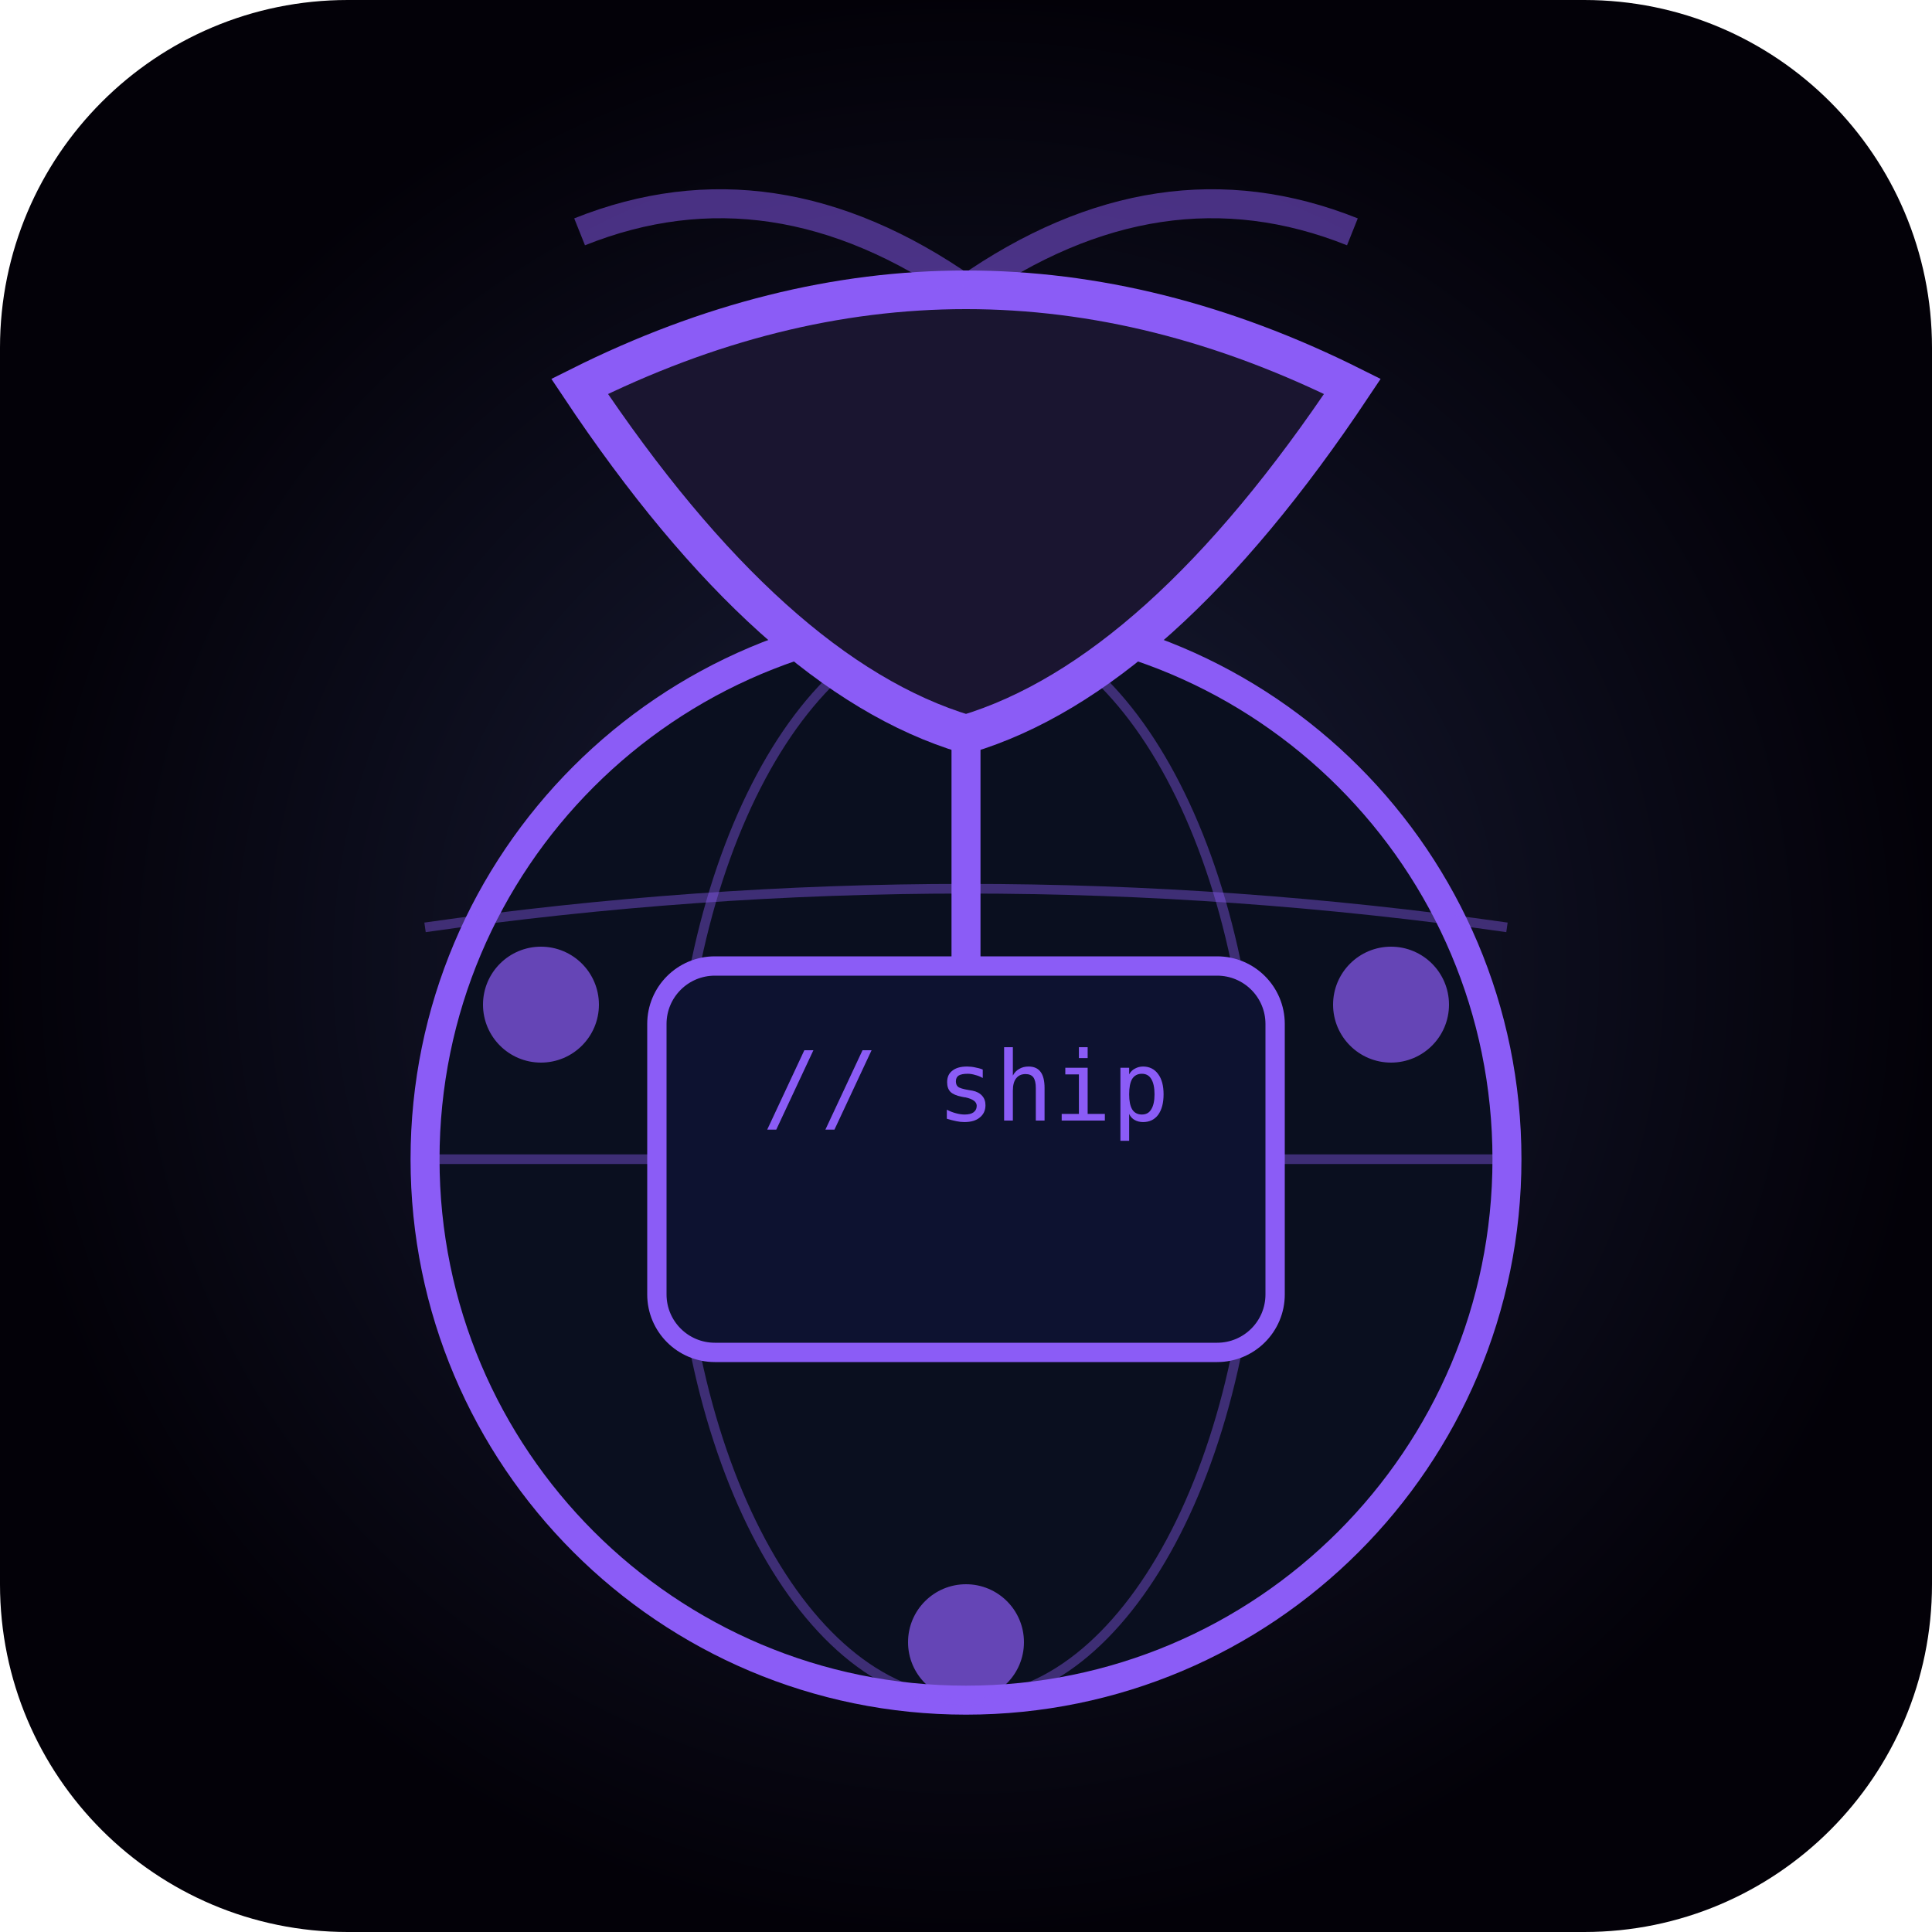
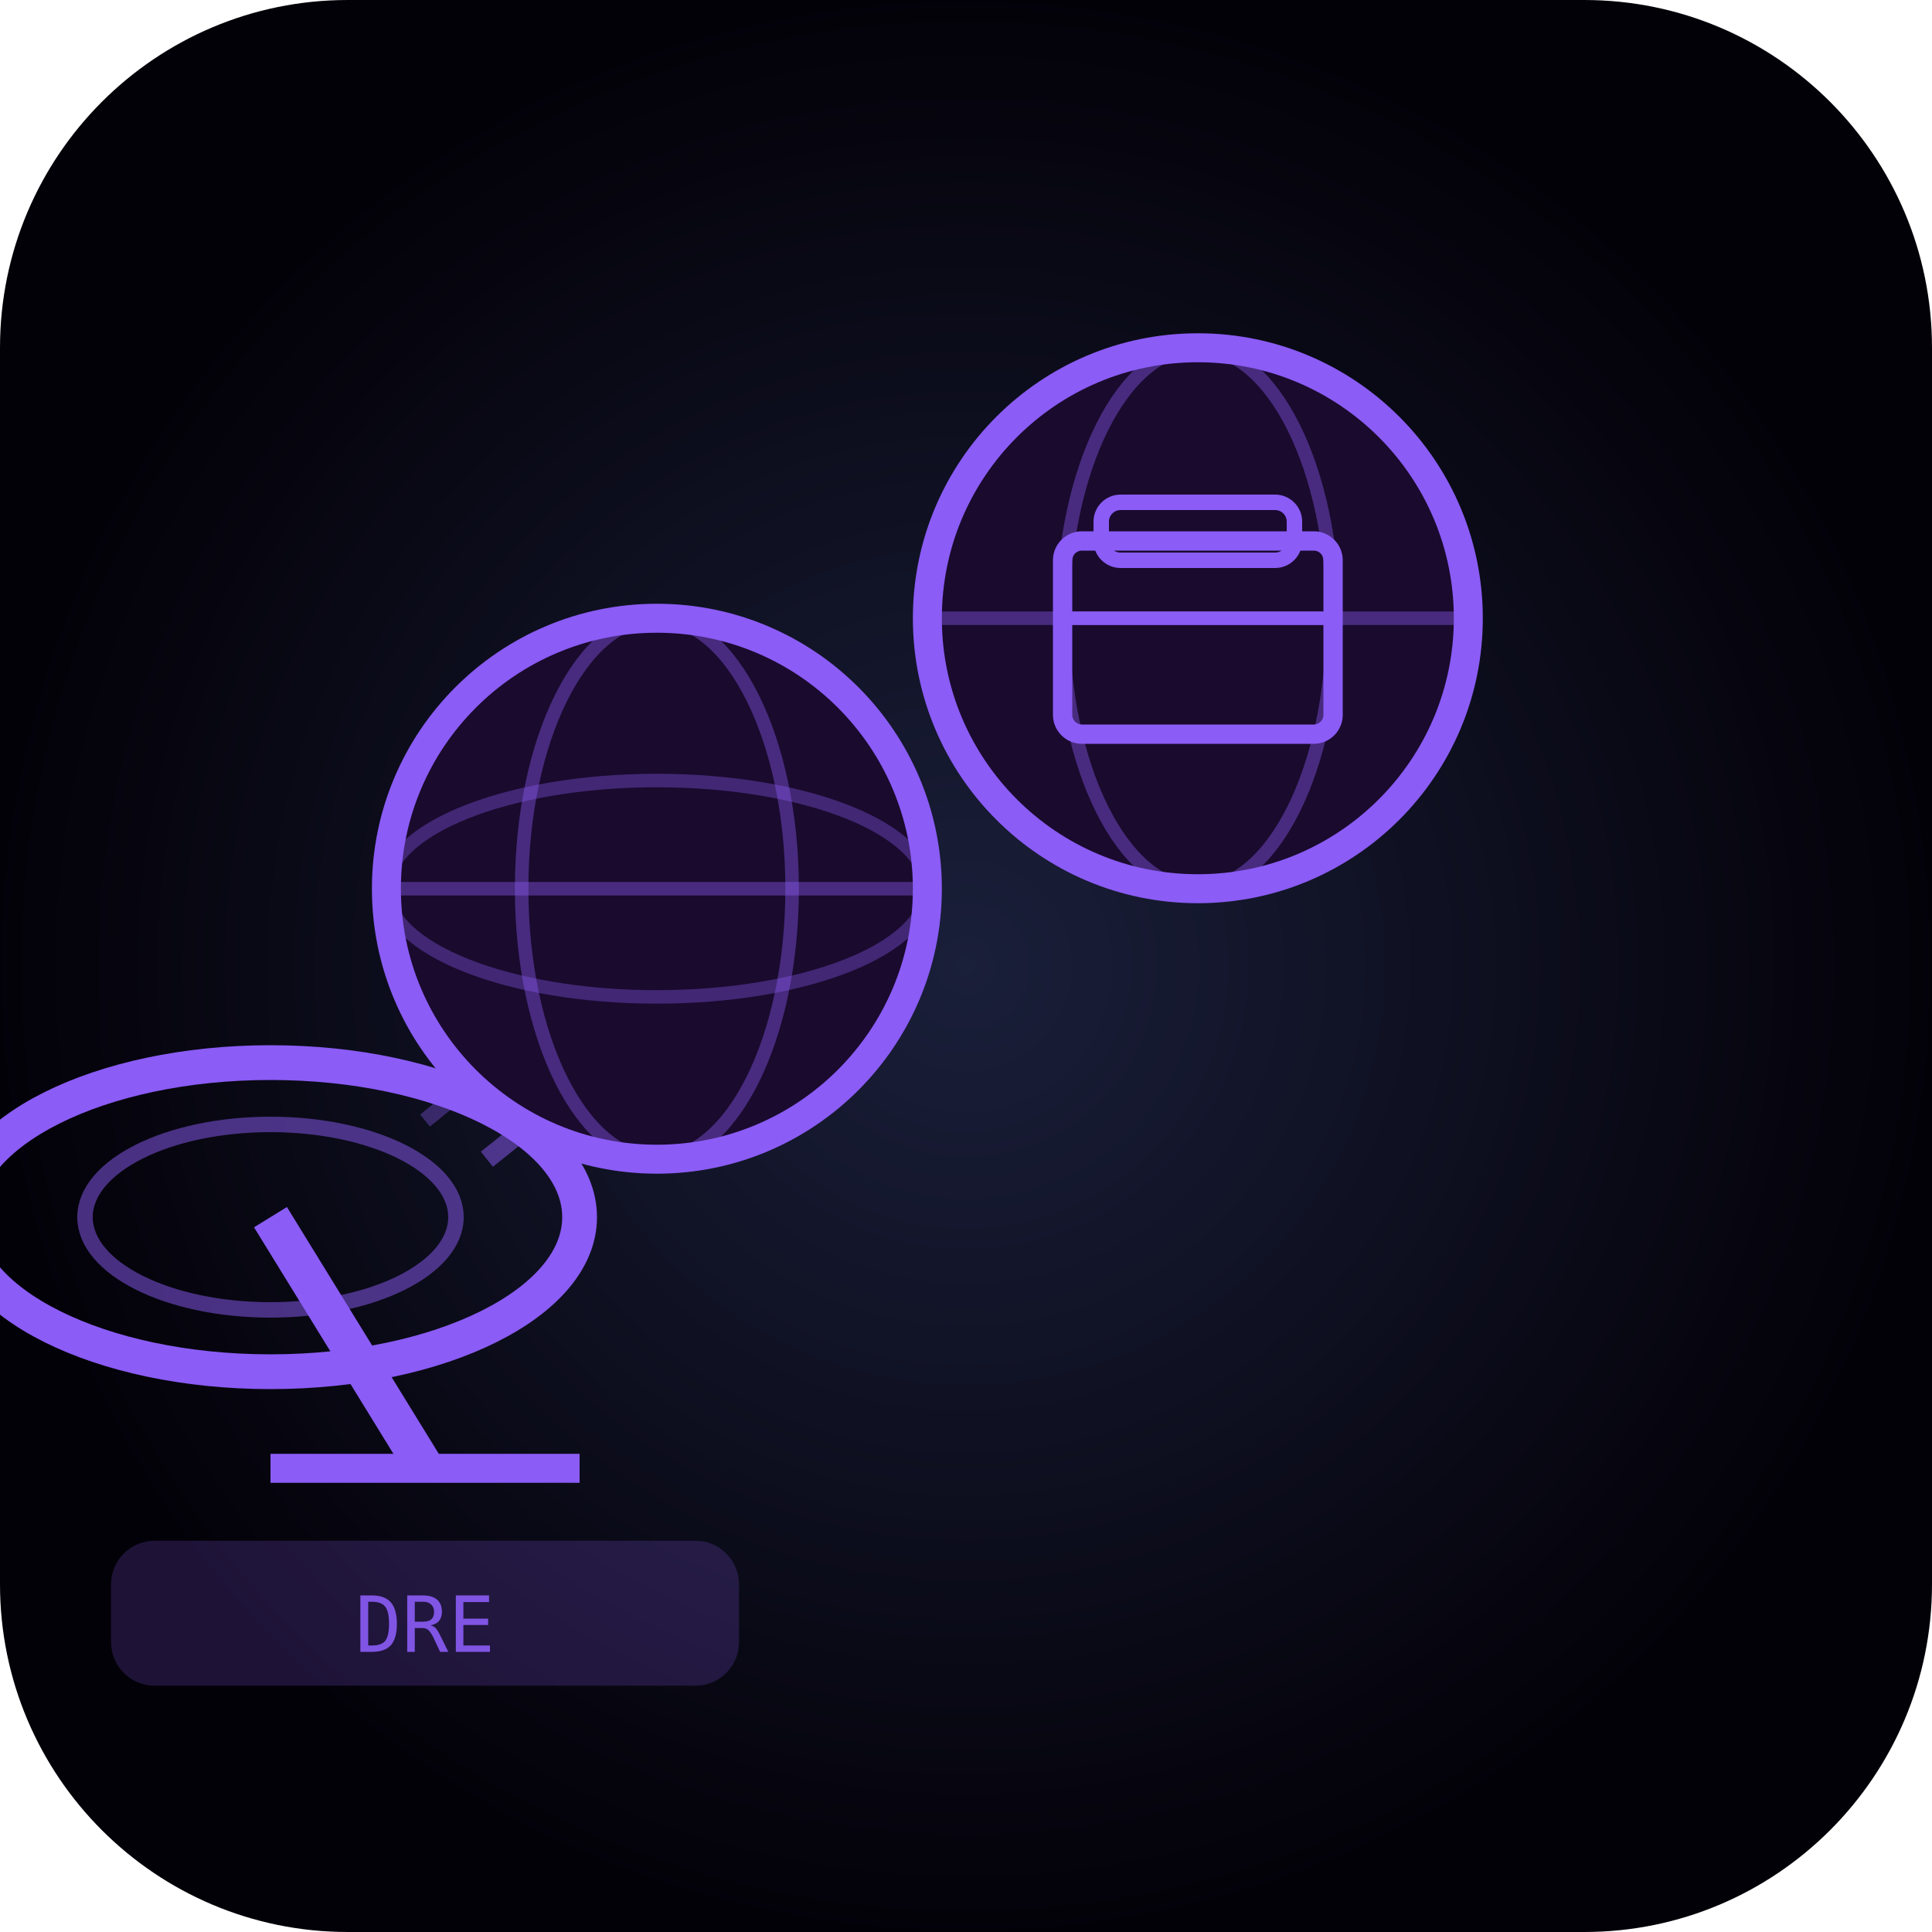
<svg xmlns="http://www.w3.org/2000/svg" viewBox="0 0 100 100" width="200" height="200">
  <defs>
    <radialGradient id="bg" cx="50%" cy="50%" r="50%">
      <stop offset="0%" stop-color="#1a1f3a" />
      <stop offset="100%" stop-color="#030108" />
    </radialGradient>
  </defs>
  <rect width="100" height="100" rx="18" fill="url(#bg)" />
-   <circle cx="50" cy="60" r="28" fill="#0a0f1f" stroke="#8B5CF6" stroke-width="1.5" />
-   <ellipse cx="50" cy="60" rx="15" ry="28" fill="none" stroke="#8B5CF6" stroke-width="0.5" opacity="0.4" />
-   <line x1="22" y1="60" x2="78" y2="60" stroke="#8B5CF6" stroke-width="0.5" opacity="0.4" />
-   <path d="M22,48 Q50,44 78,48" stroke="#8B5CF6" stroke-width="0.5" opacity="0.4" fill="none" />
-   <path d="M30,20 Q50,10 70,20 Q60,35 50,38 Q40,35 30,20 Z" fill="#1a1530" stroke="#8B5CF6" stroke-width="2" />
-   <line x1="50" y1="38" x2="50" y2="50" stroke="#8B5CF6" stroke-width="1.5" />
-   <path d="M50,15 Q40,8 30,12" stroke="#8B5CF6" stroke-width="1.5" fill="none" opacity="0.5" />
-   <path d="M50,15 Q60,8 70,12" stroke="#8B5CF6" stroke-width="1.5" fill="none" opacity="0.5" />
-   <rect x="34" y="50" width="32" height="20" rx="3" fill="#0d1230" stroke="#8B5CF6" stroke-width="1" />
-   <text x="50" y="58" text-anchor="middle" fill="#8B5CF6" font-size="5" font-family="monospace">// ship</text>
-   <circle cx="28" cy="52" r="3" fill="#8B5CF6" opacity="0.7" />
-   <circle cx="72" cy="52" r="3" fill="#8B5CF6" opacity="0.7" />
-   <circle cx="50" cy="85" r="3" fill="#8B5CF6" opacity="0.7" />
+   <ellipse cx="14" cy="63" rx="16" ry="8" fill="none" stroke="#8B5CF6" stroke-width="1.8" />
+   <ellipse cx="14" cy="63" rx="9.6" ry="4.8" fill="none" stroke="#8B5CF6" stroke-width="0.8" opacity="0.5" />
+   <line x1="14" y1="63" x2="22" y2="76" stroke="#8B5CF6" stroke-width="2" />
+   <line x1="22" y1="76" x2="14" y2="76" stroke="#8B5CF6" stroke-width="1.5" />
+   <line x1="22" y1="76" x2="30" y2="76" stroke="#8B5CF6" stroke-width="1.5" />
+   <path d="M25.2,60 Q34,53 40,48" stroke="#8B5CF6" stroke-width="1" fill="none" opacity="0.5" stroke-dasharray="2,2" />
+   <path d="M22,58 Q32,50 38,43" stroke="#8B5CF6" stroke-width="0.8" fill="none" opacity="0.35" stroke-dasharray="1.5,2.5" />
+   <circle cx="34" cy="46" r="14" fill="#1a0a2e" stroke="#8B5CF6" stroke-width="1.5" />
+   <ellipse cx="34" cy="46" rx="7" ry="14" fill="none" stroke="#8B5CF6" stroke-width="0.7" opacity="0.4" />
+   <line x1="20" y1="46" x2="48" y2="46" stroke="#8B5CF6" stroke-width="0.7" opacity="0.4" />
+   <ellipse cx="34" cy="46" rx="14" ry="5.6" fill="none" stroke="#8B5CF6" stroke-width="0.7" opacity="0.35" />
+   <circle cx="62" cy="32" r="14" fill="#1a0a2e" stroke="#8B5CF6" stroke-width="1.5" />
+   <ellipse cx="62" cy="32" rx="7" ry="14" fill="none" stroke="#8B5CF6" stroke-width="0.7" opacity="0.4" />
+   <line x1="48" y1="32" x2="76" y2="32" stroke="#8B5CF6" stroke-width="0.7" opacity="0.4" />
+   <rect x="55" y="28" width="14" height="10" rx="1" fill="none" stroke="#8B5CF6" stroke-width="1" />
+   <rect x="57" y="26" width="10" height="3" rx="1" fill="none" stroke="#8B5CF6" stroke-width="0.8" />
+   <line x1="55" y1="32" x2="69" y2="32" stroke="#8B5CF6" stroke-width="0.7" />
+   <rect x="6" y="80" width="32" height="7" rx="2" fill="#8B5CF6" opacity="0.2" stroke="#8B5CF6" stroke-width="0.5" />
+   <text x="22" y="85.5" text-anchor="middle" font-family="monospace" font-size="4" fill="#8B5CF6" opacity="0.9">DRE</text>
</svg>
